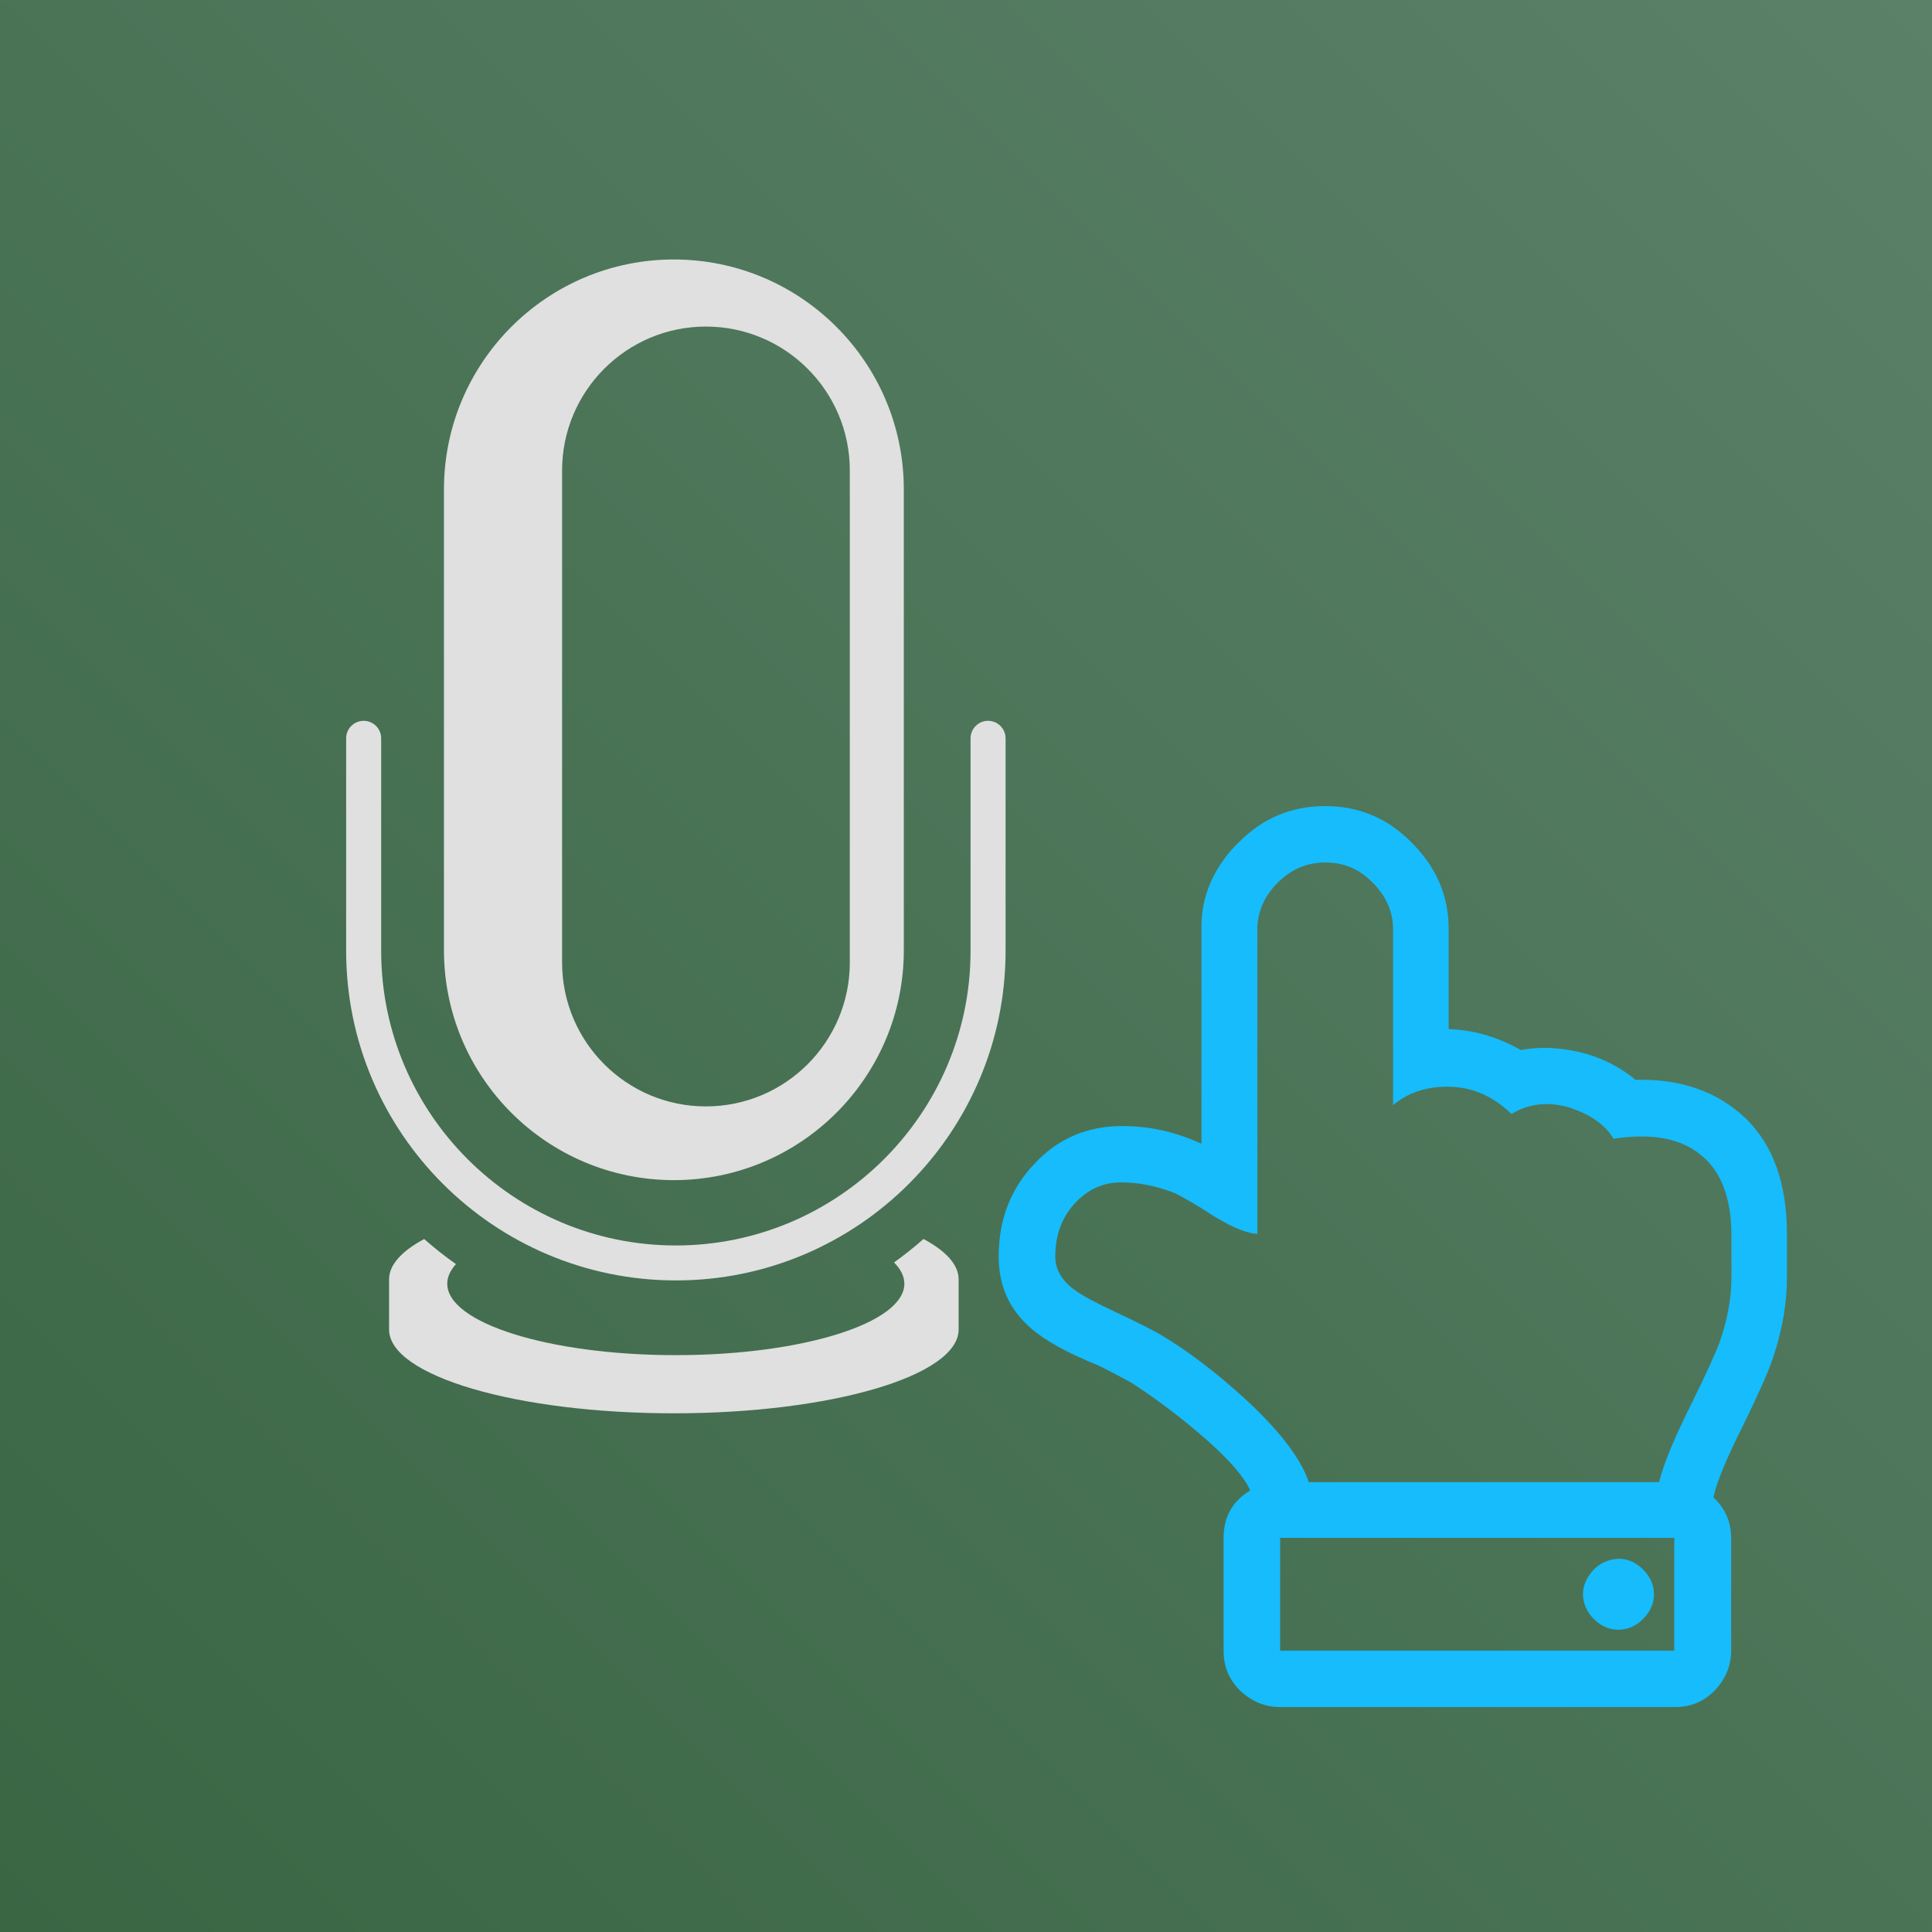
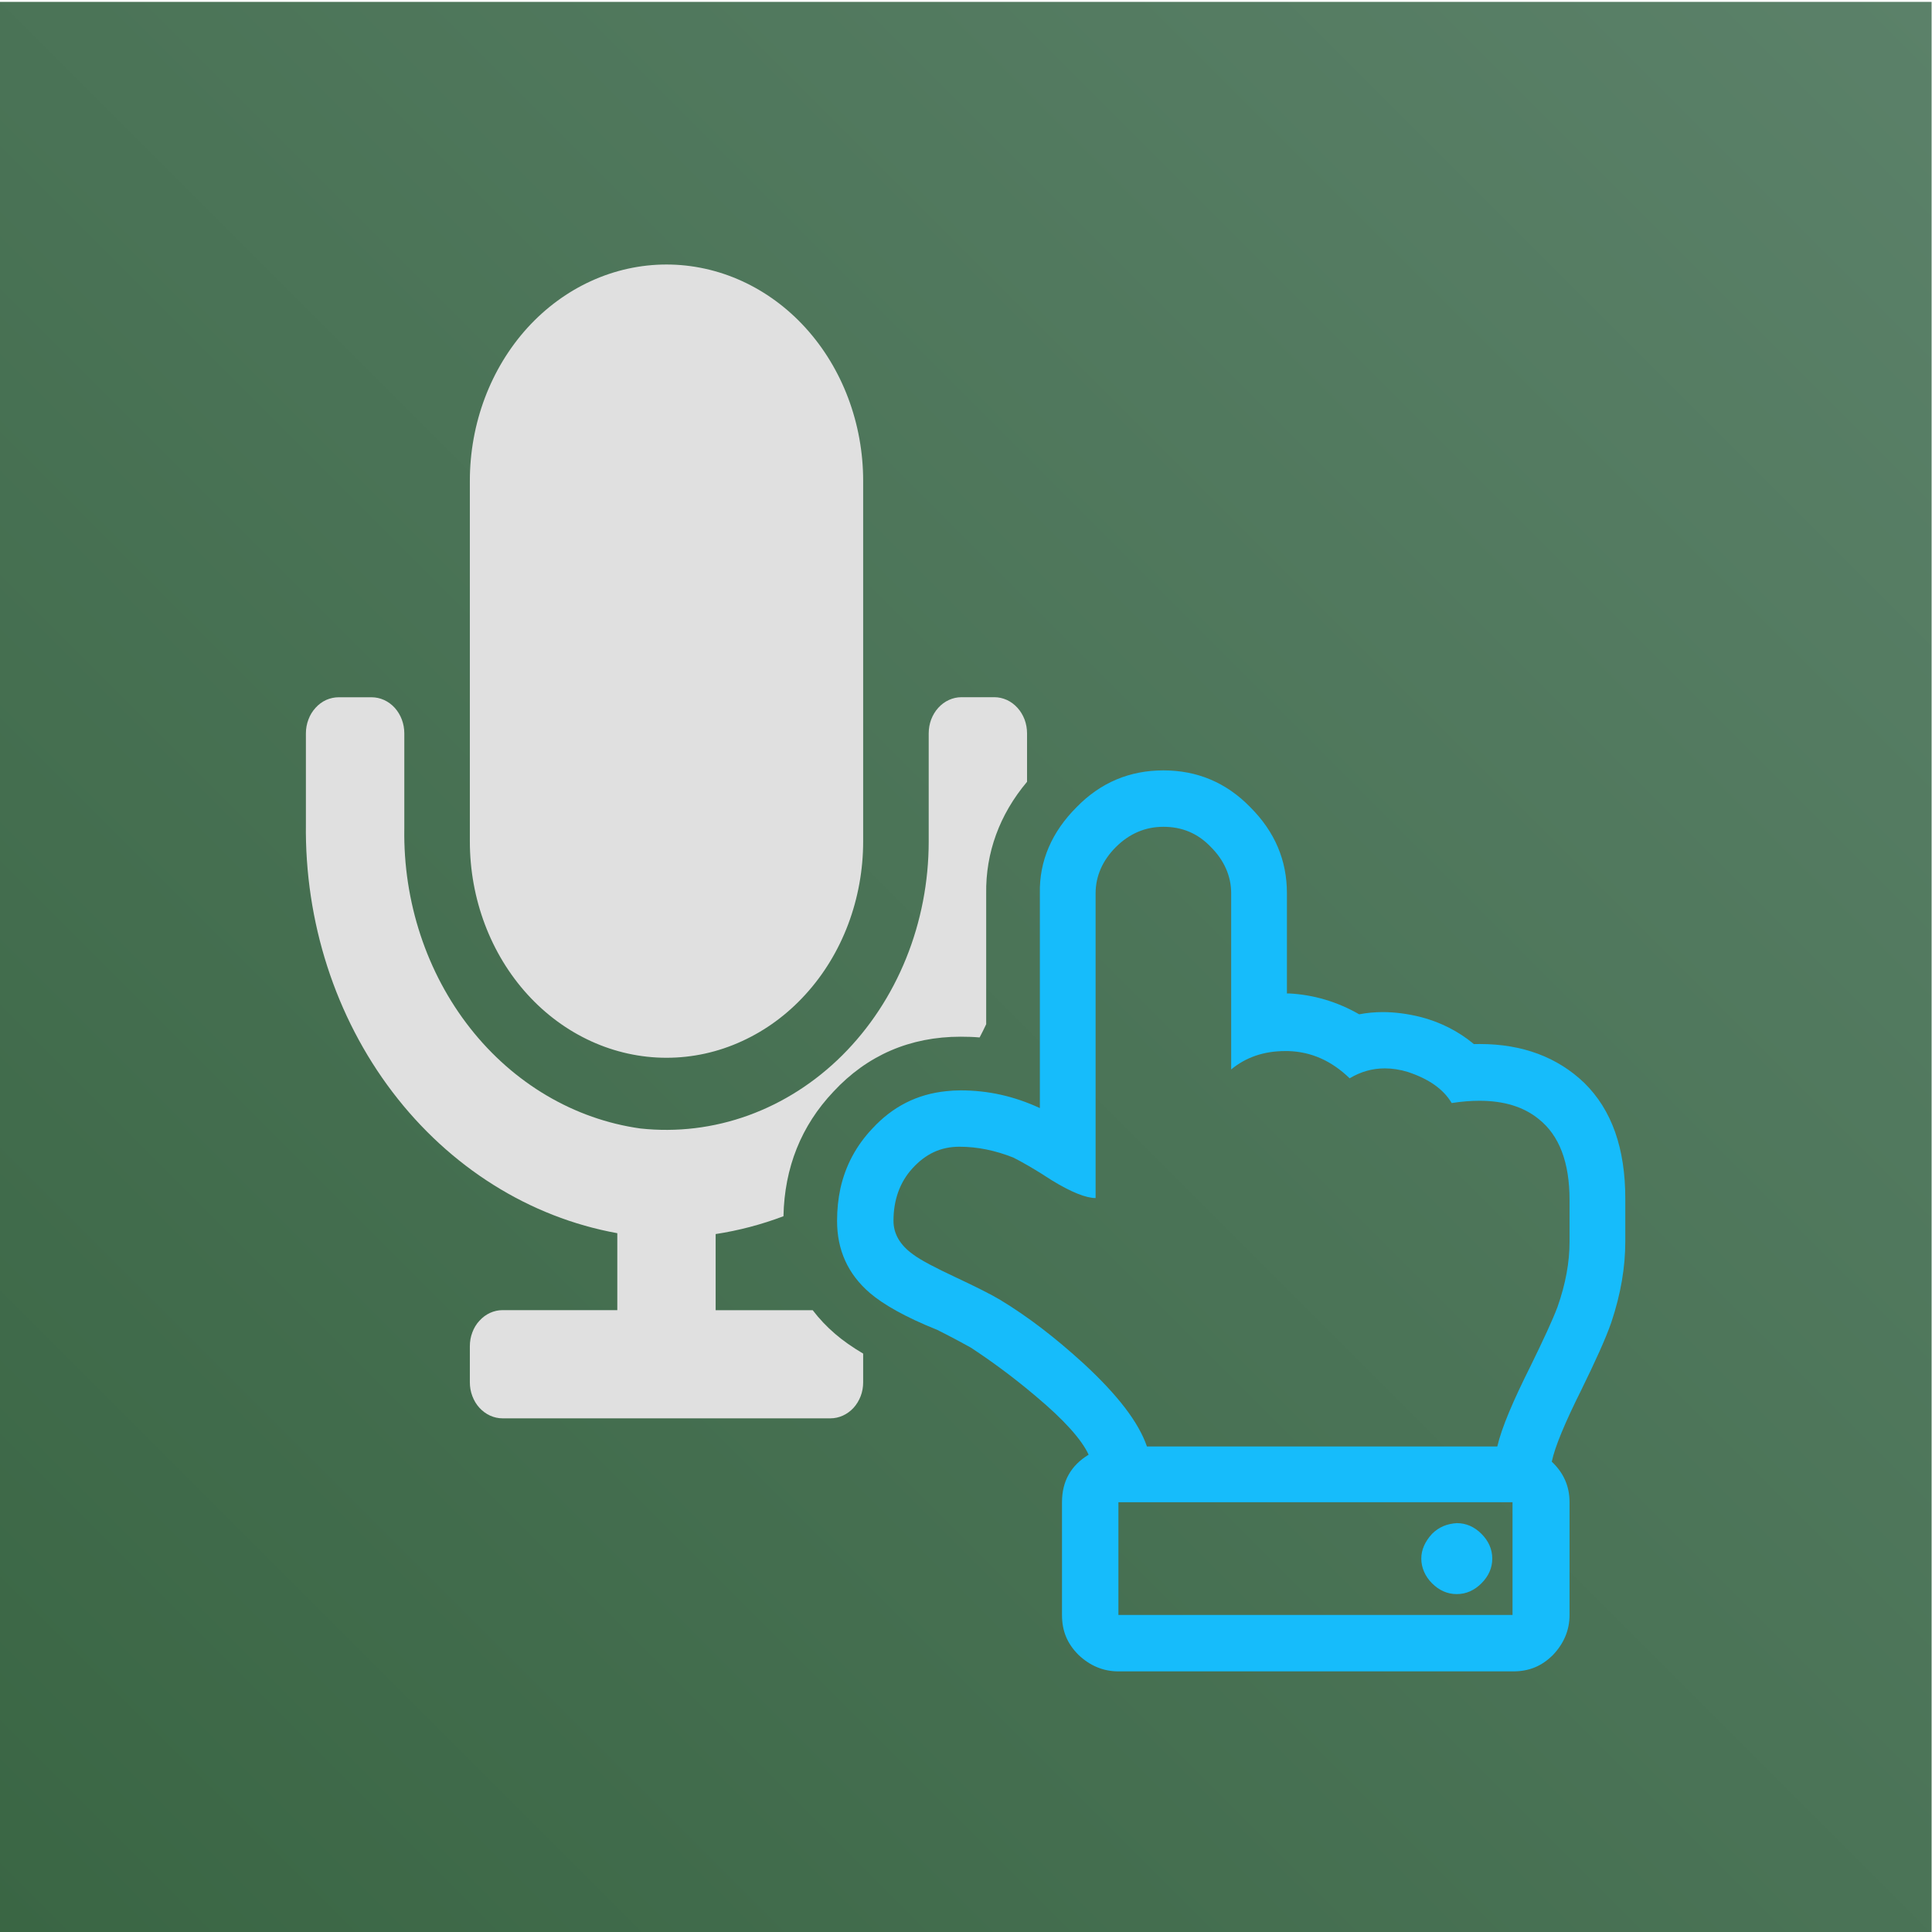
<svg xmlns="http://www.w3.org/2000/svg" id="Ebene_1" viewBox="0 0 288 288">
  <defs>
-     <style>.cls-1{fill:url(#Unbenannter_Verlauf_224);}.cls-2,.cls-3{fill:#e0e0e0;}.cls-3{fill-rule:evenodd;}.cls-4{fill:#16bcfb;}</style>
-     <linearGradient id="Unbenannter_Verlauf_224" x1="0" y1="288" x2="288" y2="0" gradientUnits="userSpaceOnUse">
+     <style>.cls-1{fill:url(#Unbenannter_Verlauf_224);}.cls-2{fill:#e0e0e0;}.cls-3{fill:#16bcfb;}</style>
+     <linearGradient id="Unbenannter_Verlauf_224" x1="-.06" y1="288.28" x2="287.94" y2=".28" gradientUnits="userSpaceOnUse">
      <stop offset="0" stop-color="#3a6644" />
      <stop offset="1" stop-color="#5b8169" />
    </linearGradient>
  </defs>
-   <rect class="cls-1" y="0" width="288" height="288" />
-   <path class="cls-4" d="M184.59,125.64c3.59-3.68,7.93-5.48,12.94-5.48s9.35,1.79,12.94,5.48c3.68,3.68,5.48,7.93,5.48,12.85v14.92h.28c3.68.19,7.18,1.23,10.48,3.12,2.93-.57,5.95-.38,9.07.38,3.02.76,5.76,2.17,8.03,4.06,6.8-.19,12.28,1.79,16.43,5.76,4.16,4.06,6.14,9.82,6.14,17.28v6.33c0,3.87-.66,7.84-2.08,12.09-.85,2.46-2.36,5.76-4.44,10.01-2.46,4.91-3.97,8.5-4.44,10.77,1.7,1.61,2.64,3.59,2.64,6.04v16.81c0,2.27-.85,4.25-2.46,5.95-1.7,1.7-3.59,2.46-5.95,2.46h-58.84c-2.27,0-4.25-.85-5.95-2.46-1.7-1.7-2.46-3.59-2.46-5.95v-16.81c0-3.12,1.32-5.48,3.97-7.08-1.04-2.27-3.68-5.19-7.84-8.69-3.68-3.12-6.99-5.48-9.73-7.27-.85-.47-2.55-1.42-5.01-2.64-4.72-1.89-8.03-3.78-10.01-5.48-3.31-2.83-4.91-6.42-4.91-10.77,0-5.38,1.7-10.01,5.29-13.79,3.49-3.78,7.84-5.67,13.13-5.67,4.06,0,7.93.85,11.81,2.64v-32.02c-.09-4.82,1.79-9.16,5.48-12.85ZM204.62,131.59c-1.98-2.08-4.34-3.02-7.08-3.02s-5.1,1.04-7.08,3.02c-1.98,1.98-3.02,4.34-3.02,6.89v45.43c-1.42,0-3.59-.85-6.52-2.64-2.46-1.61-4.44-2.74-5.76-3.4-2.64-1.04-5.29-1.61-8.03-1.61s-5.01,1.04-6.99,3.21c-1.89,2.08-2.83,4.72-2.83,7.84,0,1.89.94,3.59,2.93,5.01,1.13.85,3.31,1.98,6.33,3.4,3.02,1.42,5.29,2.55,6.71,3.4,4.06,2.46,8.12,5.57,12.37,9.45,5.1,4.72,8.22,8.78,9.45,12.37h52.23c.66-2.83,2.36-6.8,5.01-12.09,1.89-3.87,3.21-6.71,3.97-8.69,1.23-3.49,1.79-6.71,1.79-9.73v-6.23c0-5.57-1.51-9.63-4.63-12.09-3.02-2.46-7.37-3.21-12.94-2.36-1.23-2.08-3.4-3.59-6.52-4.63-3.12-.94-6.04-.66-8.69.94-2.74-2.64-5.76-3.97-9.16-4.06-3.4-.09-6.23.85-8.5,2.74v-26.26c0-2.55-1.04-4.91-3.02-6.89ZM249.58,246.06v-16.81h-58.75v16.81h58.75ZM237.58,233.97c-1.04,1.13-1.61,2.36-1.61,3.68s.57,2.64,1.61,3.68c1.04,1.04,2.27,1.61,3.68,1.61s2.64-.57,3.68-1.61c1.04-1.04,1.61-2.27,1.61-3.68s-.57-2.64-1.61-3.68c-1.04-1.04-2.27-1.61-3.68-1.61-1.42.09-2.64.57-3.68,1.61Z" />
-   <path class="cls-3" d="M137.67,184.7c3.34,1.78,5.23,3.83,5.23,6.01v7.48c0,6.9-19.02,12.49-42.45,12.49s-42.45-5.59-42.45-12.49v-7.48c0-2.18,1.9-4.22,5.23-6.01,1.51,1.33,3.1,2.58,4.74,3.74-.84.93-1.3,1.91-1.3,2.92,0,5.88,15.27,10.65,34.07,10.65s34.07-4.77,34.07-10.65c0-1.1-.54-2.17-1.54-3.17,1.52-1.09,2.99-2.25,4.39-3.49Z" />
-   <path class="cls-2" d="M100.76,190.87c-27.12,0-49.16-22.04-49.16-49.13v-31.68c0-1.44,1.17-2.61,2.61-2.61s2.61,1.17,2.61,2.61v31.68c0,24.22,19.7,43.92,43.92,43.92s43.94-19.7,43.94-43.92v-31.68c0-1.44,1.17-2.61,2.61-2.61s2.61,1.17,2.61,2.61v31.68c0,27.09-22.04,49.13-49.13,49.13Z" />
-   <path class="cls-3" d="M66.18,72.96c0-18.92,15.35-34.28,34.27-34.28s34.28,15.36,34.28,34.28v68.69c0,18.91-15.36,34.27-34.28,34.27s-34.27-15.36-34.27-34.27v-68.69ZM83.79,70.13c0-11.84,9.61-21.45,21.44-21.45s21.45,9.61,21.45,21.45v73.35c0,11.84-9.61,21.45-21.45,21.45s-21.44-9.61-21.44-21.45v-73.35Z" />
+   <rect class="cls-1" x="-.06" y=".28" width="288" height="288" />
+   <path class="cls-2" d="M120.08,48.87c-5.49-6.04-12.95-9.44-20.73-9.44s-15.23,3.4-20.73,9.44c-5.49,6.05-8.58,14.26-8.58,22.81v53.75c0,8.55,3.09,16.76,8.58,22.8,5.5,6.05,12.96,9.45,20.73,9.45,3.86,0,7.67-.83,11.22-2.46,3.56-1.62,6.79-3.99,9.51-6.99,2.73-2.99,4.89-6.55,6.36-10.46,1.47-3.91,2.23-8.11,2.23-12.34v-53.75c0-8.55-3.09-16.76-8.59-22.81ZM152.73,107.25c-.25-.65-.61-1.25-1.06-1.74-.45-.5-.99-.9-1.58-1.17-.6-.27-1.23-.41-1.87-.41h-4.89c-.65,0-1.28.14-1.87.41-.6.27-1.14.67-1.59,1.17-.45.49-.81,1.09-1.06,1.74-.24.65-.37,1.35-.37,2.06v16.12c0,6.01-1.15,11.95-3.37,17.44-2.22,5.49-5.46,10.4-9.51,14.44-4.05,4.03-8.82,7.08-14,8.96-5.19,1.88-10.68,2.54-16.11,1.95-9.84-1.38-18.87-6.7-25.36-14.95-6.49-8.25-9.99-18.84-9.82-29.75v-14.21c0-1.43-.52-2.79-1.43-3.8-.92-1.01-2.16-1.57-3.46-1.57h-4.89c-.64,0-1.27.14-1.87.4-.59.27-1.13.67-1.58,1.17-.46.5-.82,1.09-1.06,1.74-.25.65-.38,1.35-.38,2.06v13.48c-.19,14.61,4.39,28.8,12.91,40,8.52,11.2,20.41,18.67,33.51,21.04v11.47h-17.1c-.64,0-1.28.14-1.87.41-.59.27-1.13.67-1.58,1.17-.46.49-.82,1.09-1.06,1.74-.25.65-.37,1.35-.37,2.06v5.38c0,.7.12,1.4.37,2.05.25.66.6,1.25,1.06,1.75.45.49.99.89,1.58,1.16.59.27,1.23.41,1.87.41h48.86c.64,0,1.28-.14,1.87-.41s1.13-.66,1.59-1.16c.45-.5.81-1.09,1.06-1.74.25-.66.37-1.35.37-2.06v-4.28c-1.62-.96-3.02-1.94-4.18-2.94-1.27-1.09-2.38-2.27-3.34-3.53h-14.47v-11.35c3.46-.53,6.84-1.42,10.11-2.66.15-7.26,2.65-13.5,7.45-18.57,5.04-5.43,11.43-8.19,18.96-8.19.95,0,1.9.03,2.83.11.34-.65.67-1.3.98-1.97v-19.45c-.1-6.11,2-11.83,6.09-16.69v-7.23c0-.71-.13-1.41-.37-2.06Z" />
+   <path class="cls-3" d="M236.14,161.4c-3.97-3.79-9.16-5.77-15.55-5.77-.29,0-.59,0-.88.01-2.27-1.89-5.01-3.3-8.03-4.06-1.89-.46-3.74-.71-5.56-.71-1.18,0-2.35.11-3.51.33-3.3-1.89-6.8-2.92-10.48-3.11h-.29v-14.93c0-4.91-1.79-9.16-5.47-12.84-3.59-3.69-7.94-5.48-12.94-5.48s-9.35,1.79-12.94,5.48c-3.69,3.68-5.58,8.03-5.48,12.84v32.02c-3.87-1.79-7.75-2.64-11.81-2.64-.73,0-1.45.04-2.15.12-4.33.44-7.97,2.29-10.98,5.54-2.46,2.59-4.04,5.59-4.79,8.95-.33,1.54-.5,3.15-.5,4.84,0,4.35,1.61,7.94,4.91,10.77,1.99,1.7,5.29,3.59,10.02,5.48,2.45,1.23,4.15,2.17,5,2.64,2.74,1.8,6.05,4.16,9.73,7.28,4.16,3.49,6.8,6.42,7.84,8.69-2.64,1.6-3.97,3.96-3.97,7.08v16.81c0,2.36.76,4.25,2.46,5.95,1.7,1.61,3.68,2.46,5.95,2.46h58.84c2.36,0,4.25-.76,5.95-2.46,1.61-1.7,2.46-3.68,2.46-5.95v-16.81c0-2.46-.95-4.44-2.65-6.04.48-2.27,1.99-5.86,4.44-10.77,2.08-4.25,3.59-7.56,4.44-10.01,1.42-4.25,2.08-8.22,2.08-12.09v-6.33c0-7.46-1.98-13.22-6.14-17.29ZM225.47,240.74h-58.75v-16.81h58.75v16.81ZM233.97,185.11c0,3.02-.57,6.24-1.8,9.73-.75,1.98-2.07,4.82-3.96,8.69-2.65,5.29-4.35,9.26-5.01,12.09h-52.23c-1.23-3.59-4.34-7.65-9.45-12.37-4.25-3.88-8.31-6.99-12.37-9.45-1.41-.85-3.68-1.98-6.7-3.4-3.03-1.42-5.2-2.55-6.33-3.4-1.99-1.42-2.93-3.12-2.93-5.01,0-3.11.94-5.76,2.83-7.83,1.99-2.18,4.25-3.22,6.99-3.22s5.39.57,8.03,1.61c1.32.66,3.31,1.79,5.76,3.4,2.93,1.79,5.1,2.64,6.52,2.64v-45.43c0-2.55,1.04-4.91,3.02-6.89,1.99-1.98,4.35-3.02,7.09-3.02s5.1.94,7.08,3.02c1.98,1.98,3.02,4.34,3.02,6.89v26.26c2.17-1.8,4.85-2.74,8.04-2.74h.46c3.4.1,6.43,1.42,9.16,4.06,1.65-.99,3.4-1.48,5.24-1.48,1.12,0,2.27.18,3.45.54,3.12,1.04,5.29,2.55,6.52,4.63,1.46-.23,2.84-.34,4.14-.34,3.62,0,6.57.89,8.8,2.7,3.12,2.45,4.63,6.52,4.63,12.09v6.23ZM217.16,237.63c1.41,0,2.64-.57,3.68-1.61,1.04-1.04,1.61-2.27,1.61-3.68s-.57-2.65-1.61-3.69c-1.04-1.04-2.27-1.6-3.68-1.6-1.42.09-2.65.56-3.69,1.6-1.04,1.14-1.6,2.36-1.6,3.69s.56,2.64,1.6,3.68,2.27,1.61,3.69,1.61Z" />
</svg>
